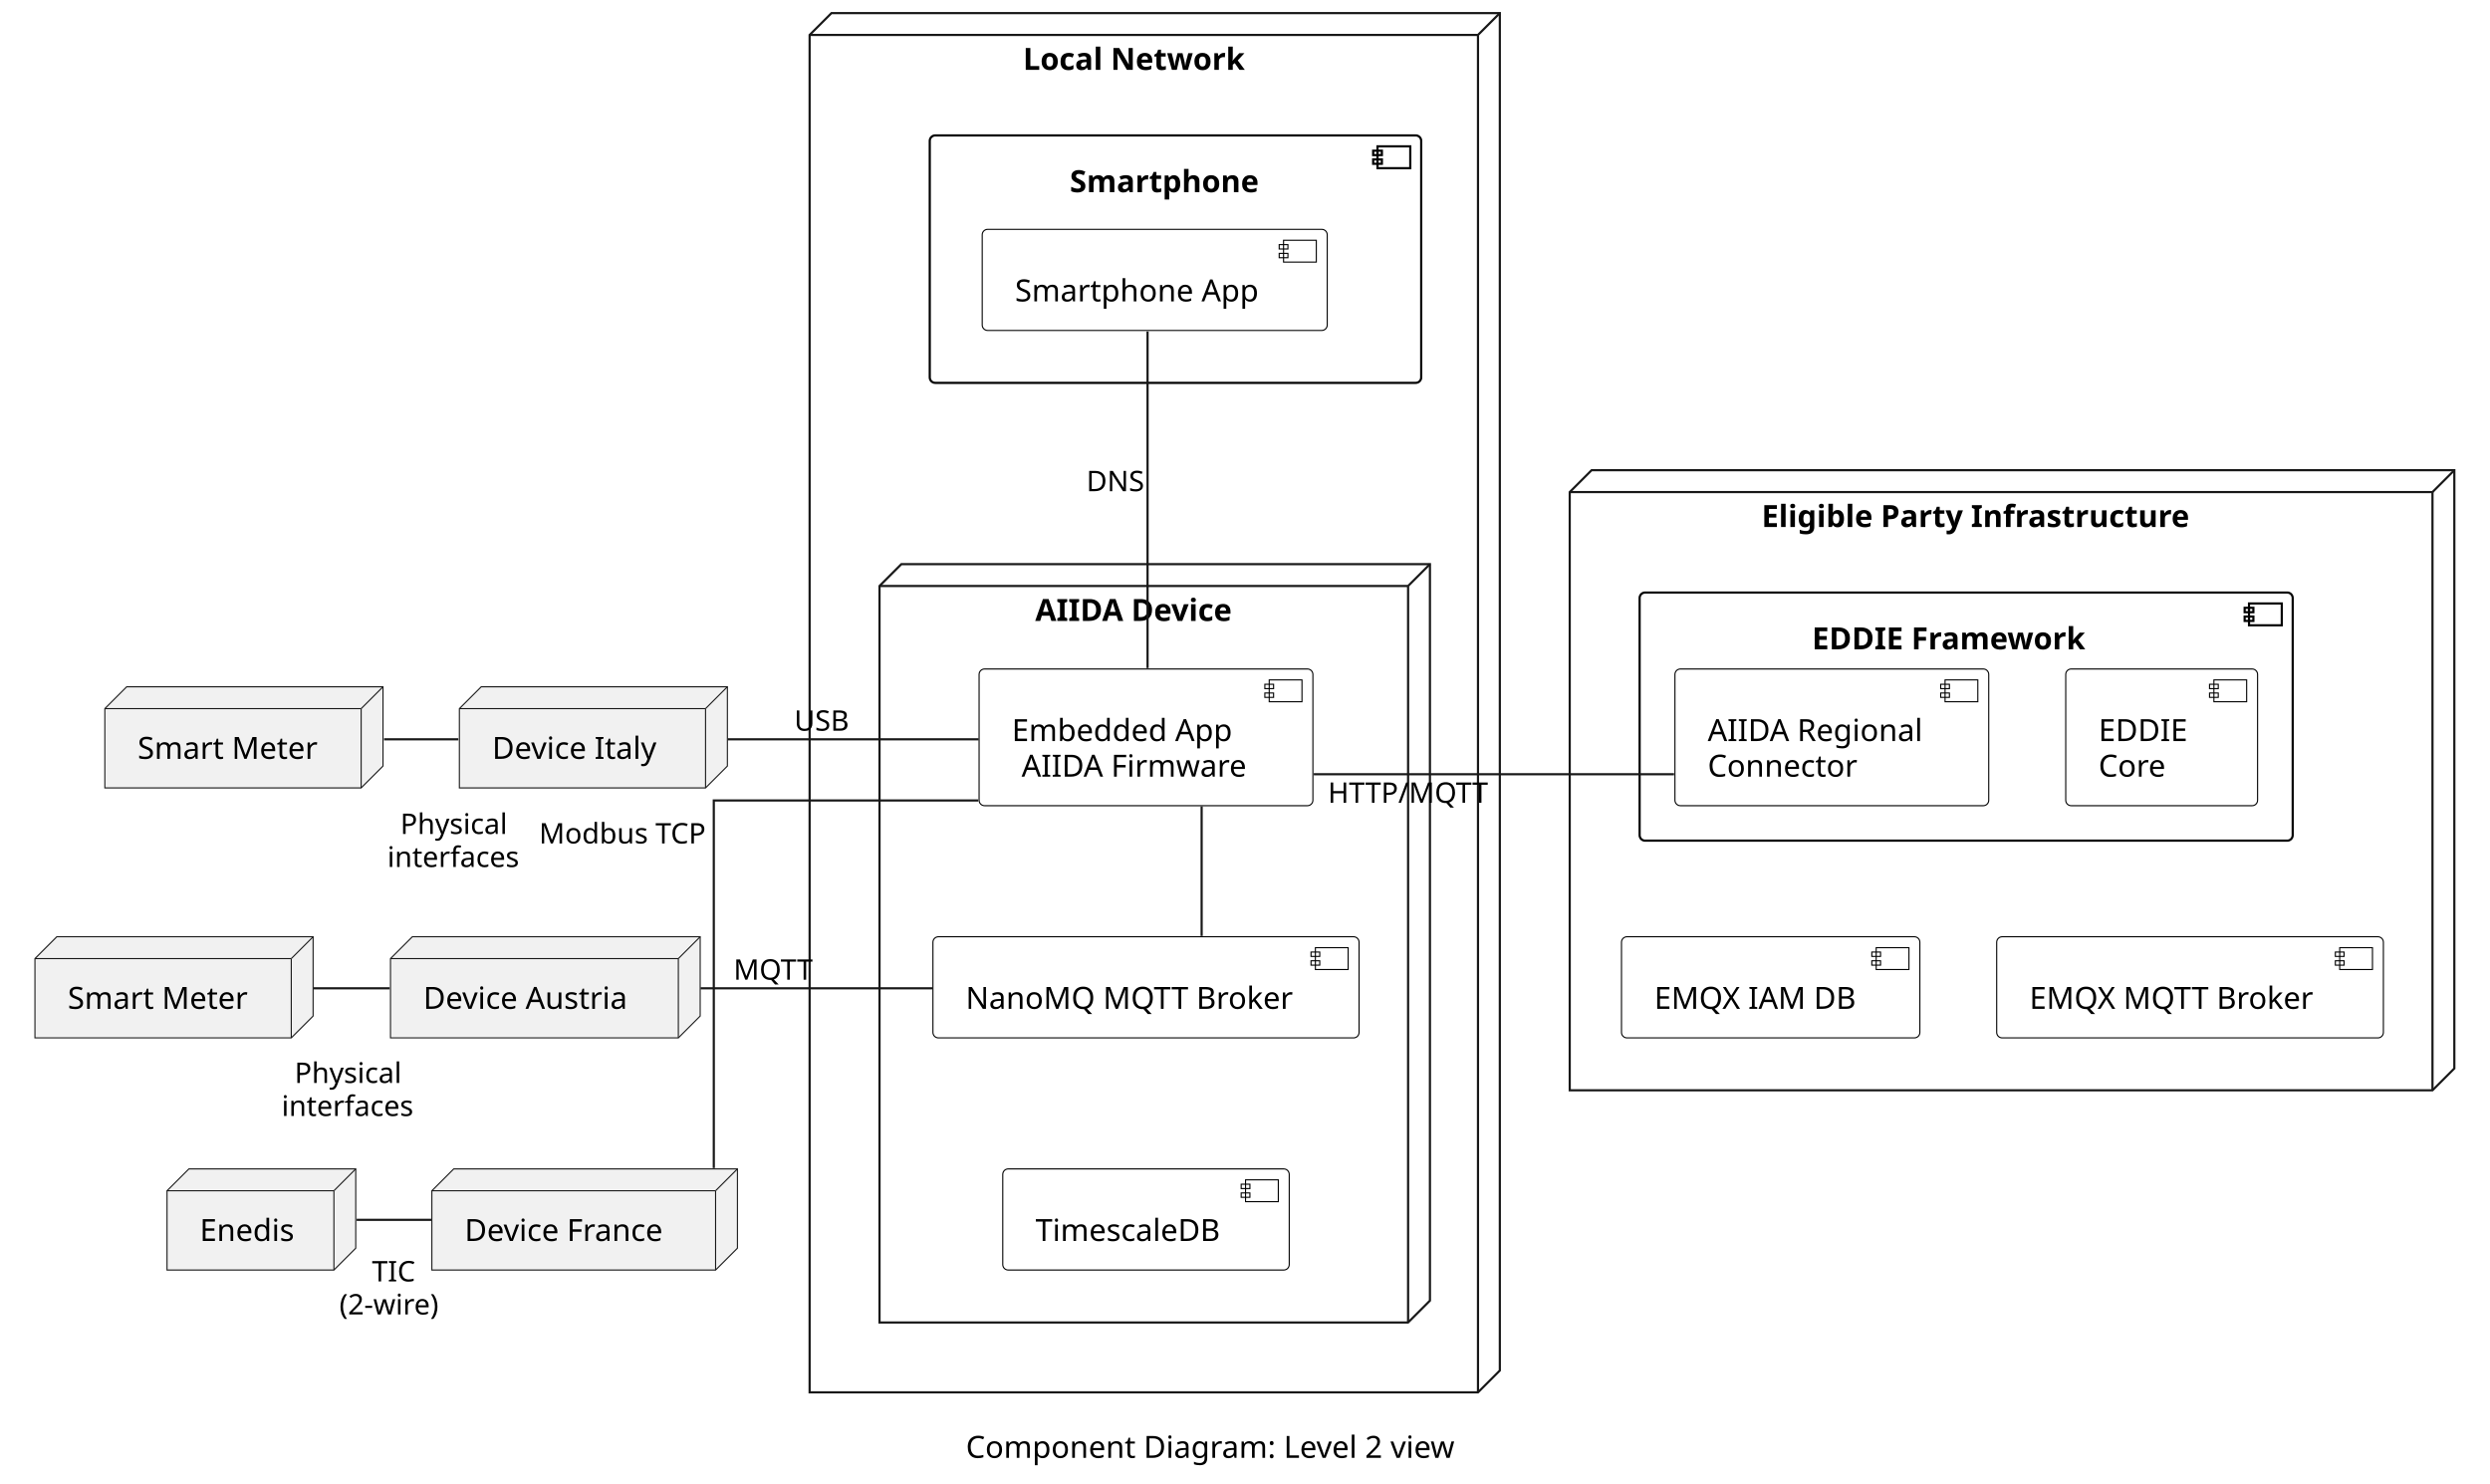
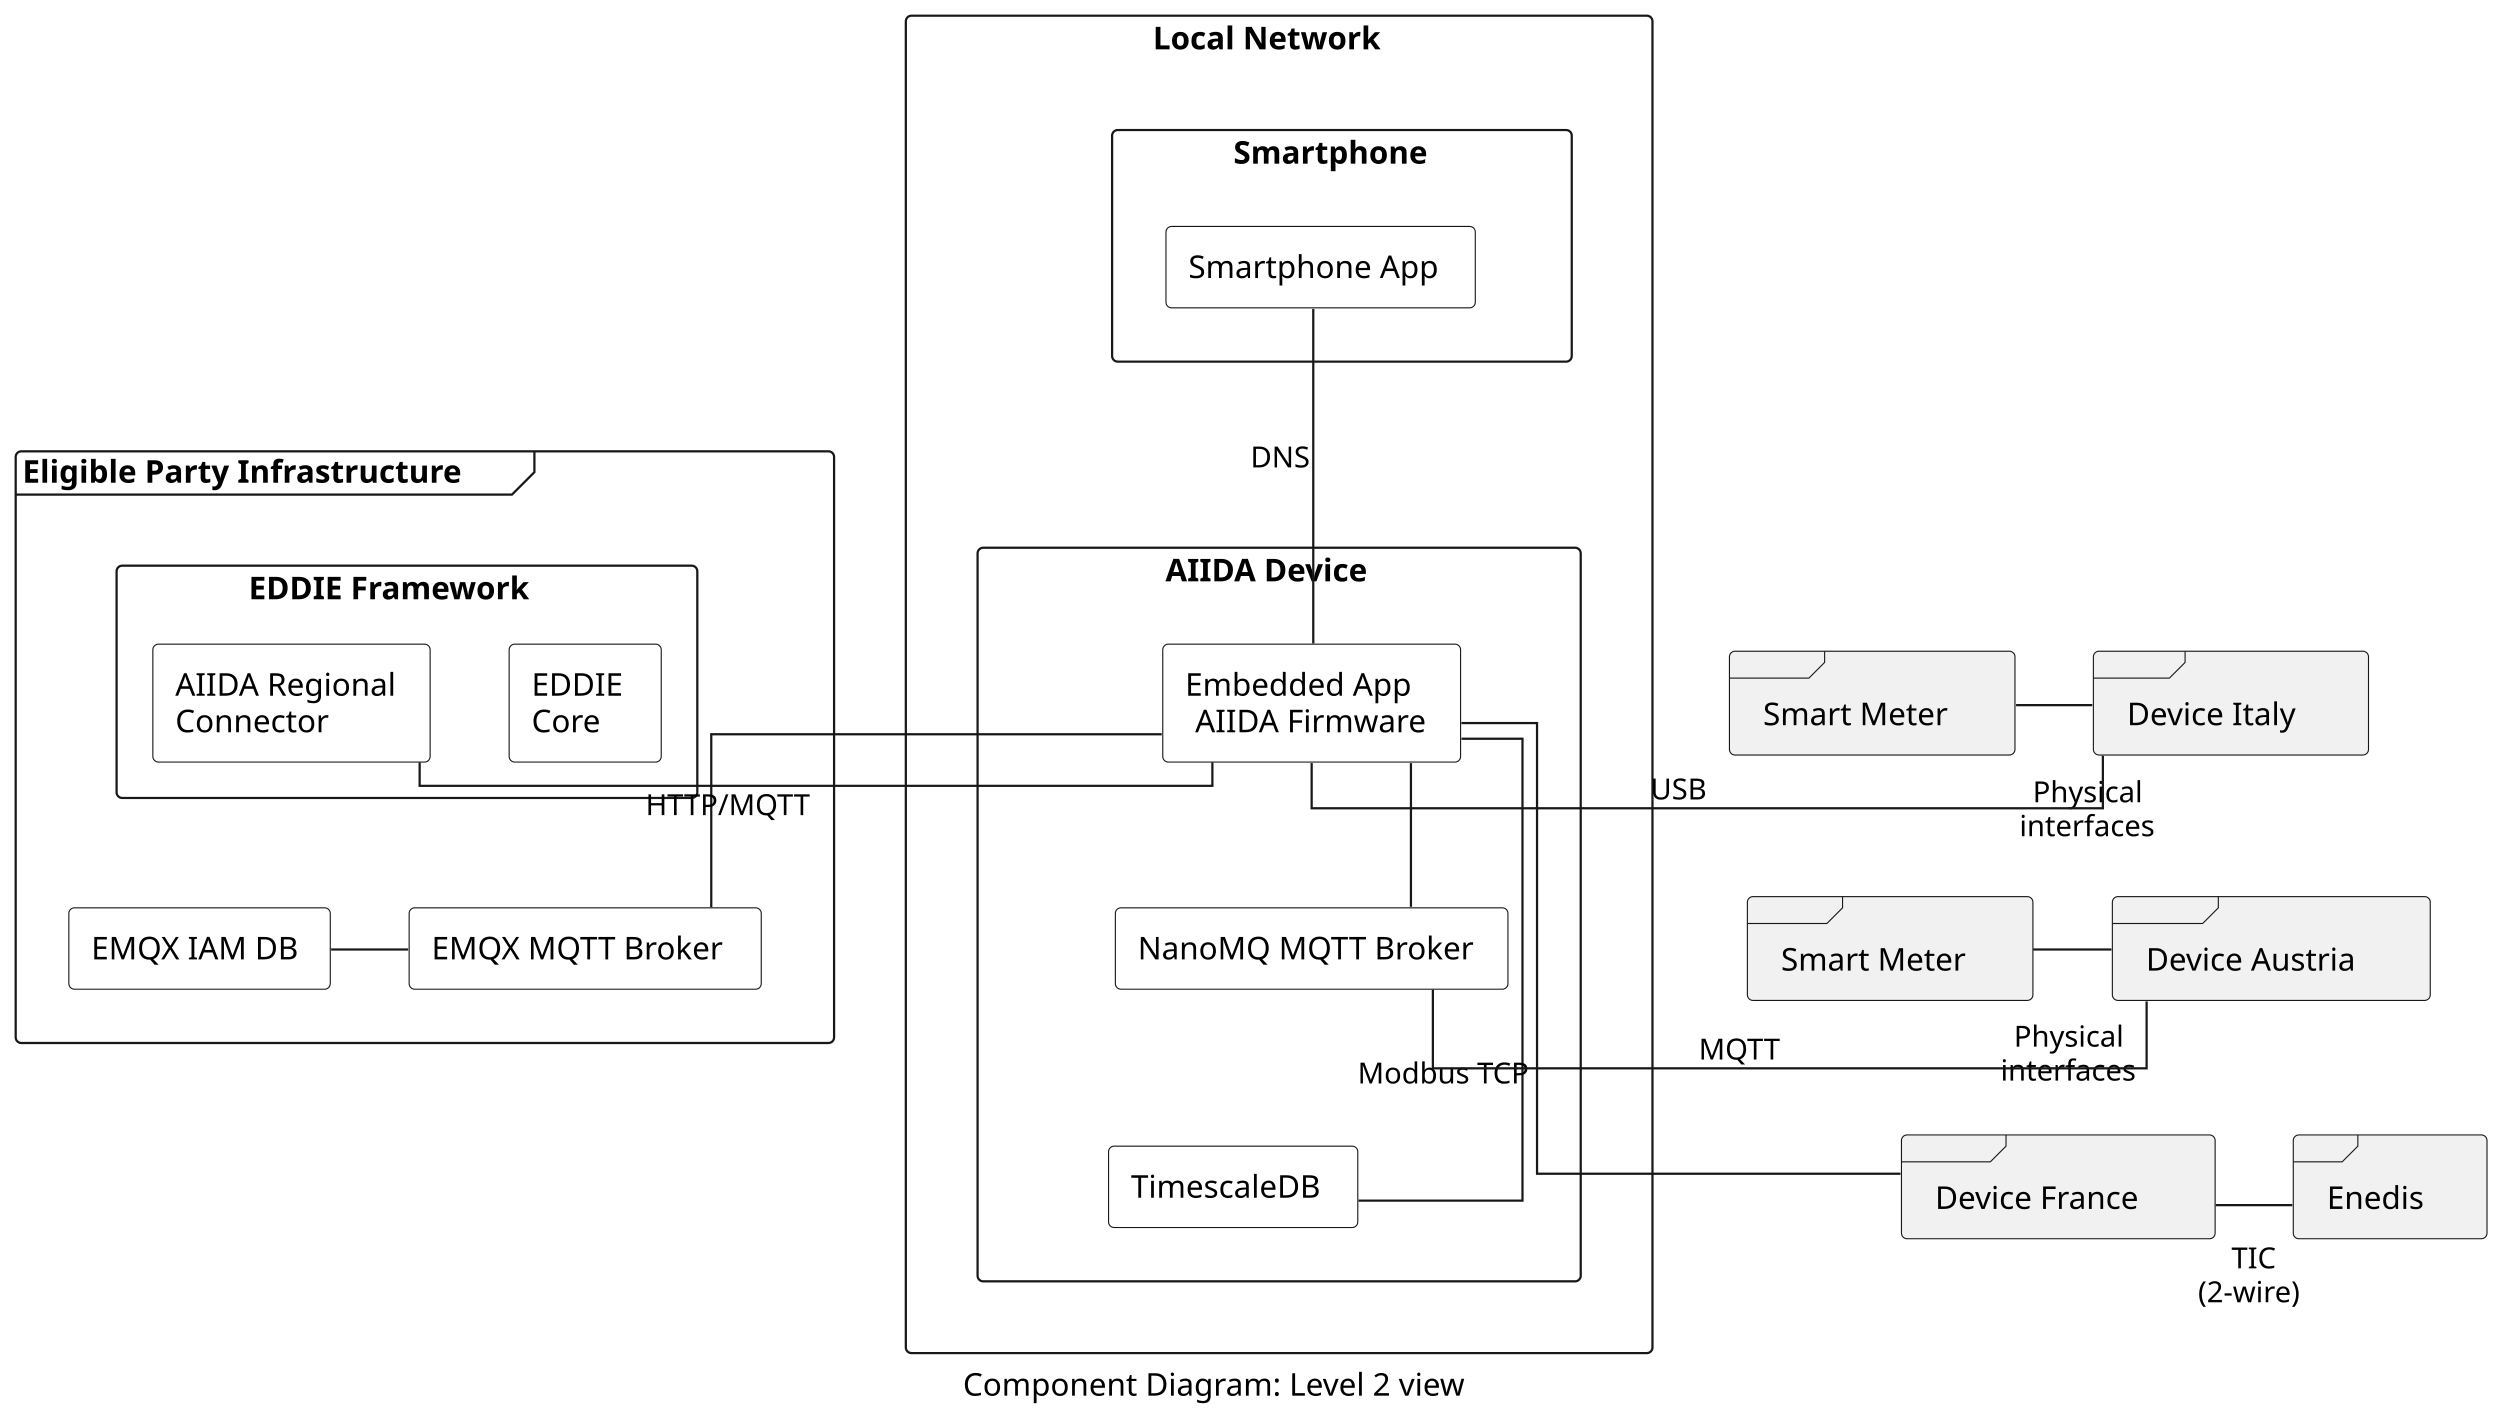
- <svg xmlns="http://www.w3.org/2000/svg" contentStyleType="text/css" height="679px" preserveAspectRatio="none" style="width:1140px;height:679px;background:#FFFFFF;" version="1.1" viewBox="0 0 1140 679" width="1140px" zoomAndPan="magnify">
+ <svg xmlns="http://www.w3.org/2000/svg" contentStyleType="text/css" height="634px" preserveAspectRatio="none" style="width:1115px;height:634px;background:#FFFFFF;" version="1.1" viewBox="0 0 1115 634" width="1115px" zoomAndPan="magnify">
  <defs />
  <g>
    <g id="cluster_epInfra">
-       <polygon fill="none" points="718.67,225.29,728.67,215.29,1123.67,215.29,1123.67,489.18,1113.67,499.18,718.67,499.18,718.67,225.29" style="stroke:#181818;stroke-width:1.0;" />
-       <line style="stroke:#181818;stroke-width:1.0;" x1="1113.67" x2="1123.67" y1="225.29" y2="215.29" />
-       <line style="stroke:#181818;stroke-width:1.0;" x1="718.67" x2="1113.67" y1="225.29" y2="225.29" />
-       <line style="stroke:#181818;stroke-width:1.0;" x1="1113.67" x2="1113.67" y1="225.29" y2="499.18" />
-       <text fill="#000000" font-family="sans-serif" font-size="14" font-weight="bold" lengthAdjust="spacing" textLength="221.348" x="806.496" y="241.285">Eligible Party Infrastructure</text>
+       <rect fill="none" height="263.89" rx="2.5" ry="2.5" style="stroke:#181818;stroke-width:1.0;" width="365" x="7" y="201.29" />
+       <path d="M238.348,201.29 L238.348,210.587 L228.348,220.587 L7,220.587 " fill="none" style="stroke:#181818;stroke-width:1.0;" />
+       <text fill="#000000" font-family="sans-serif" font-size="14" font-weight="bold" lengthAdjust="spacing" textLength="221.348" x="10" y="215.285">Eligible Party Infrastructure</text>
    </g>
    <g id="cluster_EDDIE Framework">
-       <rect fill="none" height="113.6" rx="2.5" ry="2.5" style="stroke:#000000;stroke-width:1.0;" width="299" x="750.67" y="271.29" />
-       <rect fill="none" height="10" style="stroke:#000000;stroke-width:1.0;" width="15" x="1029.67" y="276.29" />
-       <rect fill="none" height="2" style="stroke:#000000;stroke-width:1.0;" width="4" x="1027.67" y="278.29" />
-       <rect fill="none" height="2" style="stroke:#000000;stroke-width:1.0;" width="4" x="1027.67" y="282.29" />
-       <text fill="#000000" font-family="sans-serif" font-size="14" font-weight="bold" lengthAdjust="spacing" textLength="141.217" x="829.562" y="297.285">EDDIE Framework</text>
+       <rect fill="none" height="103.6" rx="2.5" ry="2.5" style="stroke:#181818;stroke-width:1.0;" width="259" x="52" y="252.29" />
+       <text fill="#000000" font-family="sans-serif" font-size="14" font-weight="bold" lengthAdjust="spacing" textLength="141.217" x="110.892" y="267.285">EDDIE Framework</text>
    </g>
    <g id="cluster_Local Network">
-       <polygon fill="none" points="370.67,16,380.67,6,686.67,6,686.67,627.48,676.67,637.48,370.67,637.48,370.67,16" style="stroke:#181818;stroke-width:1.0;" />
-       <line style="stroke:#181818;stroke-width:1.0;" x1="676.67" x2="686.67" y1="16" y2="6" />
-       <line style="stroke:#181818;stroke-width:1.0;" x1="370.67" x2="676.67" y1="16" y2="16" />
-       <line style="stroke:#181818;stroke-width:1.0;" x1="676.67" x2="676.67" y1="16" y2="637.48" />
-       <text fill="#000000" font-family="sans-serif" font-size="14" font-weight="bold" lengthAdjust="spacing" textLength="112.629" x="468.356" y="31.995">Local Network</text>
+       <rect fill="none" height="596.48" rx="2.5" ry="2.5" style="stroke:#181818;stroke-width:1.0;" width="333" x="404" y="7" />
+       <text fill="#000000" font-family="sans-serif" font-size="14" font-weight="bold" lengthAdjust="spacing" textLength="112.629" x="514.186" y="21.995">Local Network</text>
    </g>
    <g id="cluster_smartphone">
-       <rect fill="none" height="113.29" rx="2.5" ry="2.5" style="stroke:#000000;stroke-width:1.0;" width="225" x="425.67" y="62" />
-       <rect fill="none" height="10" style="stroke:#000000;stroke-width:1.0;" width="15" x="630.67" y="67" />
-       <rect fill="none" height="2" style="stroke:#000000;stroke-width:1.0;" width="4" x="628.67" y="69" />
-       <rect fill="none" height="2" style="stroke:#000000;stroke-width:1.0;" width="4" x="628.67" y="73" />
-       <text fill="#000000" font-family="sans-serif" font-size="14" font-weight="bold" lengthAdjust="spacing" textLength="96.783" x="489.778" y="87.995">Smartphone</text>
+       <rect fill="none" height="103.29" rx="2.5" ry="2.5" style="stroke:#181818;stroke-width:1.0;" width="205" x="496" y="58" />
+       <text fill="#000000" font-family="sans-serif" font-size="14" font-weight="bold" lengthAdjust="spacing" textLength="96.783" x="550.108" y="72.995">Smartphone</text>
    </g>
    <g id="cluster_aiida">
-       <polygon fill="none" points="402.67,268.29,412.67,258.29,654.67,258.29,654.67,595.48,644.67,605.48,402.67,605.48,402.67,268.29" style="stroke:#181818;stroke-width:1.0;" />
-       <line style="stroke:#181818;stroke-width:1.0;" x1="644.67" x2="654.67" y1="268.29" y2="258.29" />
-       <line style="stroke:#181818;stroke-width:1.0;" x1="402.67" x2="644.67" y1="268.29" y2="268.29" />
-       <line style="stroke:#181818;stroke-width:1.0;" x1="644.67" x2="644.67" y1="268.29" y2="605.48" />
-       <text fill="#000000" font-family="sans-serif" font-size="14" font-weight="bold" lengthAdjust="spacing" textLength="101.418" x="473.961" y="284.285">AIIDA Device</text>
+       <rect fill="none" height="327.19" rx="2.5" ry="2.5" style="stroke:#181818;stroke-width:1.0;" width="269" x="436" y="244.29" />
+       <text fill="#000000" font-family="sans-serif" font-size="14" font-weight="bold" lengthAdjust="spacing" textLength="101.418" x="519.791" y="259.285">AIIDA Device</text>
+     </g>
+     <g id="elem_broker">
+       <rect fill="none" height="36.297" rx="2.5" ry="2.5" style="stroke:#181818;stroke-width:0.5;" width="157.04" x="182.48" y="404.89" />
+       <text fill="#000000" font-family="sans-serif" font-size="14" lengthAdjust="spacing" textLength="137.04" x="192.48" y="427.885">EMQX MQTT Broker</text>
    </g>
    <g id="elem_emqxiam">
-       <rect fill="none" height="46.297" rx="2.5" ry="2.5" style="stroke:#000000;stroke-width:0.5;" width="136.606" x="742.37" y="428.89" />
-       <rect fill="none" height="10" style="stroke:#000000;stroke-width:0.5;" width="15" x="858.976" y="433.89" />
-       <rect fill="none" height="2" style="stroke:#000000;stroke-width:0.5;" width="4" x="856.976" y="435.89" />
-       <rect fill="none" height="2" style="stroke:#000000;stroke-width:0.5;" width="4" x="856.976" y="439.89" />
-       <text fill="#000000" font-family="sans-serif" font-size="14" lengthAdjust="spacing" textLength="96.606" x="757.37" y="461.885">EMQX IAM DB</text>
-     </g>
-     <g id="elem_broker">
-       <rect fill="none" height="46.297" rx="2.5" ry="2.5" style="stroke:#000000;stroke-width:0.5;" width="177.04" x="914.15" y="428.89" />
-       <rect fill="none" height="10" style="stroke:#000000;stroke-width:0.5;" width="15" x="1071.19" y="433.89" />
-       <rect fill="none" height="2" style="stroke:#000000;stroke-width:0.5;" width="4" x="1069.19" y="435.89" />
-       <rect fill="none" height="2" style="stroke:#000000;stroke-width:0.5;" width="4" x="1069.19" y="439.89" />
-       <text fill="#000000" font-family="sans-serif" font-size="14" lengthAdjust="spacing" textLength="137.04" x="929.15" y="461.885">EMQX MQTT Broker</text>
+       <rect fill="none" height="36.297" rx="2.5" ry="2.5" style="stroke:#181818;stroke-width:0.5;" width="116.606" x="30.7" y="404.89" />
+       <text fill="#000000" font-family="sans-serif" font-size="14" lengthAdjust="spacing" textLength="96.606" x="40.7" y="427.885">EMQX IAM DB</text>
    </g>
    <g id="elem_eddie">
-       <rect fill="none" height="62.594" rx="2.5" ry="2.5" style="stroke:#000000;stroke-width:0.5;" width="87.831" x="945.76" y="306.29" />
-       <rect fill="none" height="10" style="stroke:#000000;stroke-width:0.5;" width="15" x="1013.591" y="311.29" />
-       <rect fill="none" height="2" style="stroke:#000000;stroke-width:0.5;" width="4" x="1011.591" y="313.29" />
-       <rect fill="none" height="2" style="stroke:#000000;stroke-width:0.5;" width="4" x="1011.591" y="317.29" />
-       <text fill="#000000" font-family="sans-serif" font-size="14" lengthAdjust="spacing" textLength="43.381" x="960.76" y="339.285">EDDIE</text>
-       <text fill="#000000" font-family="sans-serif" font-size="14" lengthAdjust="spacing" textLength="32.71" x="960.76" y="355.582">Core</text>
+       <rect fill="none" height="52.594" rx="2.5" ry="2.5" style="stroke:#181818;stroke-width:0.5;" width="67.831" x="227.08" y="287.29" />
+       <text fill="#000000" font-family="sans-serif" font-size="14" lengthAdjust="spacing" textLength="43.381" x="237.08" y="310.285">EDDIE</text>
+       <text fill="#000000" font-family="sans-serif" font-size="14" lengthAdjust="spacing" textLength="32.71" x="237.08" y="326.582">Core</text>
    </g>
    <g id="elem_regcon">
-       <rect fill="none" height="62.594" rx="2.5" ry="2.5" style="stroke:#000000;stroke-width:0.5;" width="143.667" x="766.84" y="306.29" />
-       <rect fill="none" height="10" style="stroke:#000000;stroke-width:0.5;" width="15" x="890.507" y="311.29" />
-       <rect fill="none" height="2" style="stroke:#000000;stroke-width:0.5;" width="4" x="888.507" y="313.29" />
-       <rect fill="none" height="2" style="stroke:#000000;stroke-width:0.5;" width="4" x="888.507" y="317.29" />
-       <text fill="#000000" font-family="sans-serif" font-size="14" lengthAdjust="spacing" textLength="103.667" x="781.84" y="339.285">AIIDA Regional</text>
-       <text fill="#000000" font-family="sans-serif" font-size="14" lengthAdjust="spacing" textLength="72.208" x="781.84" y="355.582">Connector</text>
+       <rect fill="none" height="52.594" rx="2.5" ry="2.5" style="stroke:#181818;stroke-width:0.5;" width="123.667" x="68.17" y="287.29" />
+       <text fill="#000000" font-family="sans-serif" font-size="14" lengthAdjust="spacing" textLength="103.667" x="78.17" y="310.285">AIIDA Regional</text>
+       <text fill="#000000" font-family="sans-serif" font-size="14" lengthAdjust="spacing" textLength="72.208" x="78.17" y="326.582">Connector</text>
    </g>
    <g id="elem_app">
-       <rect fill="none" height="46.297" rx="2.5" ry="2.5" style="stroke:#000000;stroke-width:0.5;" width="157.961" x="449.69" y="105" />
-       <rect fill="none" height="10" style="stroke:#000000;stroke-width:0.5;" width="15" x="587.651" y="110" />
-       <rect fill="none" height="2" style="stroke:#000000;stroke-width:0.5;" width="4" x="585.651" y="112" />
-       <rect fill="none" height="2" style="stroke:#000000;stroke-width:0.5;" width="4" x="585.651" y="116" />
-       <text fill="#000000" font-family="sans-serif" font-size="14" lengthAdjust="spacing" textLength="117.961" x="464.69" y="137.995">Smartphone App</text>
+       <rect fill="none" height="36.297" rx="2.5" ry="2.5" style="stroke:#181818;stroke-width:0.5;" width="137.961" x="520.02" y="101" />
+       <text fill="#000000" font-family="sans-serif" font-size="14" lengthAdjust="spacing" textLength="117.961" x="530.02" y="123.995">Smartphone App</text>
    </g>
    <g id="elem_embapp">
-       <rect fill="none" height="62.594" rx="2.5" ry="2.5" style="stroke:#000000;stroke-width:0.5;" width="152.827" x="448.26" y="306.29" />
-       <rect fill="none" height="10" style="stroke:#000000;stroke-width:0.5;" width="15" x="581.087" y="311.29" />
-       <rect fill="none" height="2" style="stroke:#000000;stroke-width:0.5;" width="4" x="579.087" y="313.29" />
-       <rect fill="none" height="2" style="stroke:#000000;stroke-width:0.5;" width="4" x="579.087" y="317.29" />
-       <text fill="#000000" font-family="sans-serif" font-size="14" lengthAdjust="spacing" textLength="107.058" x="463.26" y="339.285">Embedded App</text>
-       <text fill="#000000" font-family="sans-serif" font-size="14" lengthAdjust="spacing" textLength="108.377" x="467.71" y="355.582">AIIDA Firmware</text>
+       <rect fill="none" height="52.594" rx="2.5" ry="2.5" style="stroke:#181818;stroke-width:0.5;" width="132.827" x="518.59" y="287.29" />
+       <text fill="#000000" font-family="sans-serif" font-size="14" lengthAdjust="spacing" textLength="107.058" x="528.59" y="310.285">Embedded App</text>
+       <text fill="#000000" font-family="sans-serif" font-size="14" lengthAdjust="spacing" textLength="108.377" x="533.04" y="326.582">AIIDA Firmware</text>
    </g>
    <g id="elem_nano">
-       <rect fill="none" height="46.297" rx="2.5" ry="2.5" style="stroke:#000000;stroke-width:0.5;" width="195.094" x="427.13" y="428.89" />
-       <rect fill="none" height="10" style="stroke:#000000;stroke-width:0.5;" width="15" x="602.224" y="433.89" />
-       <rect fill="none" height="2" style="stroke:#000000;stroke-width:0.5;" width="4" x="600.224" y="435.89" />
-       <rect fill="none" height="2" style="stroke:#000000;stroke-width:0.5;" width="4" x="600.224" y="439.89" />
-       <text fill="#000000" font-family="sans-serif" font-size="14" lengthAdjust="spacing" textLength="155.094" x="442.13" y="461.885">NanoMQ MQTT Broker</text>
+       <rect fill="none" height="36.297" rx="2.5" ry="2.5" style="stroke:#181818;stroke-width:0.5;" width="175.094" x="497.45" y="404.89" />
+       <text fill="#000000" font-family="sans-serif" font-size="14" lengthAdjust="spacing" textLength="155.094" x="507.45" y="427.885">NanoMQ MQTT Broker</text>
    </g>
    <g id="elem_db">
-       <rect fill="none" height="46.297" rx="2.5" ry="2.5" style="stroke:#000000;stroke-width:0.5;" width="131.15" x="459.1" y="535.18" />
-       <rect fill="none" height="10" style="stroke:#000000;stroke-width:0.5;" width="15" x="570.25" y="540.18" />
-       <rect fill="none" height="2" style="stroke:#000000;stroke-width:0.5;" width="4" x="568.25" y="542.18" />
-       <rect fill="none" height="2" style="stroke:#000000;stroke-width:0.5;" width="4" x="568.25" y="546.18" />
-       <text fill="#000000" font-family="sans-serif" font-size="14" lengthAdjust="spacing" textLength="91.15" x="474.1" y="568.175">TimescaleDB</text>
+       <rect fill="none" height="36.297" rx="2.5" ry="2.5" style="stroke:#181818;stroke-width:0.5;" width="111.15" x="494.42" y="511.18" />
+       <text fill="#000000" font-family="sans-serif" font-size="14" lengthAdjust="spacing" textLength="91.15" x="504.42" y="534.175">TimescaleDB</text>
    </g>
    <g id="elem_device1">
-       <polygon fill="#F1F1F1" points="210.32,324.44,220.32,314.44,333.021,314.44,333.021,350.737,323.021,360.737,210.32,360.737,210.32,324.44" style="stroke:#181818;stroke-width:0.5;" />
-       <line style="stroke:#181818;stroke-width:0.5;" x1="323.021" x2="333.021" y1="324.44" y2="314.44" />
-       <line style="stroke:#181818;stroke-width:0.5;" x1="210.32" x2="323.021" y1="324.44" y2="324.44" />
-       <line style="stroke:#181818;stroke-width:0.5;" x1="323.021" x2="323.021" y1="324.44" y2="360.737" />
-       <text fill="#000000" font-family="sans-serif" font-size="14" lengthAdjust="spacing" textLength="82.701" x="225.32" y="347.435">Device Italy</text>
+       <rect fill="#F1F1F1" height="46.297" rx="2.5" ry="2.5" style="stroke:#181818;stroke-width:0.5;" width="122.701" x="933.65" y="290.44" />
+       <path d="M974.55,290.44 L974.55,295.44 L967.55,302.44 L933.65,302.44 " fill="none" style="stroke:#181818;stroke-width:0.5;" />
+       <text fill="#000000" font-family="sans-serif" font-size="14" lengthAdjust="spacing" textLength="82.701" x="948.65" y="323.435">Device Italy</text>
    </g>
    <g id="elem_device2">
-       <polygon fill="#F1F1F1" points="178.78,438.89,188.78,428.89,320.567,428.89,320.567,465.187,310.567,475.187,178.78,475.187,178.78,438.89" style="stroke:#181818;stroke-width:0.5;" />
-       <line style="stroke:#181818;stroke-width:0.5;" x1="310.567" x2="320.567" y1="438.89" y2="428.89" />
-       <line style="stroke:#181818;stroke-width:0.5;" x1="178.78" x2="310.567" y1="438.89" y2="438.89" />
-       <line style="stroke:#181818;stroke-width:0.5;" x1="310.567" x2="310.567" y1="438.89" y2="475.187" />
-       <text fill="#000000" font-family="sans-serif" font-size="14" lengthAdjust="spacing" textLength="101.787" x="193.78" y="461.885">Device Austria</text>
+       <rect fill="#F1F1F1" height="46.297" rx="2.5" ry="2.5" style="stroke:#181818;stroke-width:0.5;" width="141.787" x="942.11" y="399.89" />
+       <path d="M989.372,399.89 L989.372,404.89 L982.372,411.89 L942.11,411.89 " fill="none" style="stroke:#181818;stroke-width:0.5;" />
+       <text fill="#000000" font-family="sans-serif" font-size="14" lengthAdjust="spacing" textLength="101.787" x="957.11" y="432.885">Device Austria</text>
    </g>
    <g id="elem_device3">
-       <polygon fill="#F1F1F1" points="197.72,545.18,207.72,535.18,337.62,535.18,337.62,571.477,327.62,581.477,197.72,581.477,197.72,545.18" style="stroke:#181818;stroke-width:0.5;" />
-       <line style="stroke:#181818;stroke-width:0.5;" x1="327.62" x2="337.62" y1="545.18" y2="535.18" />
-       <line style="stroke:#181818;stroke-width:0.5;" x1="197.72" x2="327.62" y1="545.18" y2="545.18" />
-       <line style="stroke:#181818;stroke-width:0.5;" x1="327.62" x2="327.62" y1="545.18" y2="581.477" />
-       <text fill="#000000" font-family="sans-serif" font-size="14" lengthAdjust="spacing" textLength="99.9" x="212.72" y="568.175">Device France</text>
+       <rect fill="#F1F1F1" height="46.297" rx="2.5" ry="2.5" style="stroke:#181818;stroke-width:0.5;" width="139.9" x="848.05" y="506.18" />
+       <path d="M894.683,506.18 L894.683,511.18 L887.683,518.18 L848.05,518.18 " fill="none" style="stroke:#181818;stroke-width:0.5;" />
+       <text fill="#000000" font-family="sans-serif" font-size="14" lengthAdjust="spacing" textLength="99.9" x="863.05" y="539.175">Device France</text>
    </g>
    <g id="elem_smartmeter1">
-       <polygon fill="#F1F1F1" points="48,324.44,58,314.44,175.35,314.44,175.35,350.737,165.35,360.737,48,360.737,48,324.44" style="stroke:#181818;stroke-width:0.5;" />
-       <line style="stroke:#181818;stroke-width:0.5;" x1="165.35" x2="175.35" y1="324.44" y2="314.44" />
-       <line style="stroke:#181818;stroke-width:0.5;" x1="48" x2="165.35" y1="324.44" y2="324.44" />
-       <line style="stroke:#181818;stroke-width:0.5;" x1="165.35" x2="165.35" y1="324.44" y2="360.737" />
-       <text fill="#000000" font-family="sans-serif" font-size="14" lengthAdjust="spacing" textLength="87.35" x="63" y="347.435">Smart Meter</text>
+       <rect fill="#F1F1F1" height="46.297" rx="2.5" ry="2.5" style="stroke:#181818;stroke-width:0.5;" width="127.35" x="771.33" y="290.44" />
+       <path d="M813.78,290.44 L813.78,295.44 L806.78,302.44 L771.33,302.44 " fill="none" style="stroke:#181818;stroke-width:0.5;" />
+       <text fill="#000000" font-family="sans-serif" font-size="14" lengthAdjust="spacing" textLength="87.35" x="786.33" y="323.435">Smart Meter</text>
    </g>
    <g id="elem_enedis">
-       <polygon fill="#F1F1F1" points="76.47,545.18,86.47,535.18,162.872,535.18,162.872,571.477,152.872,581.477,76.47,581.477,76.47,545.18" style="stroke:#181818;stroke-width:0.5;" />
-       <line style="stroke:#181818;stroke-width:0.5;" x1="152.872" x2="162.872" y1="545.18" y2="535.18" />
-       <line style="stroke:#181818;stroke-width:0.5;" x1="76.47" x2="152.872" y1="545.18" y2="545.18" />
-       <line style="stroke:#181818;stroke-width:0.5;" x1="152.872" x2="152.872" y1="545.18" y2="581.477" />
-       <text fill="#000000" font-family="sans-serif" font-size="14" lengthAdjust="spacing" textLength="46.402" x="91.47" y="568.175">Enedis</text>
+       <rect fill="#F1F1F1" height="46.297" rx="2.5" ry="2.5" style="stroke:#181818;stroke-width:0.5;" width="86.402" x="1022.8" y="506.18" />
+       <path d="M1051.601,506.18 L1051.601,511.18 L1044.601,518.18 L1022.8,518.18 " fill="none" style="stroke:#181818;stroke-width:0.5;" />
+       <text fill="#000000" font-family="sans-serif" font-size="14" lengthAdjust="spacing" textLength="46.402" x="1037.8" y="539.175">Enedis</text>
    </g>
    <g id="elem_smartmeter2">
-       <polygon fill="#F1F1F1" points="16,438.89,26,428.89,143.35,428.89,143.35,465.187,133.35,475.187,16,475.187,16,438.89" style="stroke:#181818;stroke-width:0.5;" />
-       <line style="stroke:#181818;stroke-width:0.5;" x1="133.35" x2="143.35" y1="438.89" y2="428.89" />
-       <line style="stroke:#181818;stroke-width:0.5;" x1="16" x2="133.35" y1="438.89" y2="438.89" />
-       <line style="stroke:#181818;stroke-width:0.5;" x1="133.35" x2="133.35" y1="438.89" y2="475.187" />
-       <text fill="#000000" font-family="sans-serif" font-size="14" lengthAdjust="spacing" textLength="87.35" x="31" y="461.885">Smart Meter</text>
+       <rect fill="#F1F1F1" height="46.297" rx="2.5" ry="2.5" style="stroke:#181818;stroke-width:0.5;" width="127.35" x="779.33" y="399.89" />
+       <path d="M821.78,399.89 L821.78,404.89 L814.78,411.89 L779.33,411.89 " fill="none" style="stroke:#181818;stroke-width:0.5;" />
+       <text fill="#000000" font-family="sans-serif" font-size="14" lengthAdjust="spacing" textLength="87.35" x="794.33" y="432.885">Smart Meter</text>
+     </g>
+     <g id="link_broker_emqxiam">
+       <path d="M182.05,423.48 C170.48,423.48 158.74,423.48 147.67,423.48 " fill="none" id="broker-emqxiam" style="stroke:#181818;stroke-width:1.0;" />
    </g>
    <g id="link_embapp_nano">
-       <path d="M550.15,369.17 C550.15,387.96 550.15,411.4 550.15,428.55 " fill="none" id="embapp-nano-1" style="stroke:#181818;stroke-width:1.0;" />
+       <path d="M629.28,340.36 C629.28,360.23 629.28,386.83 629.28,404.42 " fill="none" id="embapp-nano-1" style="stroke:#181818;stroke-width:1.0;" />
    </g>
    <g id="link_app_embapp">
-       <path d="M525.39,151.76 C525.39,189.53 525.39,263.55 525.39,305.88 " fill="none" id="app-embapp" style="stroke:#181818;stroke-width:1.0;" />
-       <text fill="#000000" font-family="sans-serif" font-size="13" lengthAdjust="spacing" textLength="27.987" x="497.39" y="224.887">DNS</text>
+       <path d="M585.72,137.79 C585.72,172.48 585.72,247.06 585.72,287.02 " fill="none" id="app-embapp" style="stroke:#181818;stroke-width:1.0;" />
+       <text fill="#000000" font-family="sans-serif" font-size="13" lengthAdjust="spacing" textLength="27.987" x="557.72" y="208.467">DNS</text>
+     </g>
+     <g id="link_embapp_db">
+       <path d="M651.83,329.48 C667.15,329.48 679.03,329.48 679.03,329.48 C679.03,329.48 679.03,535.48 679.03,535.48 C679.03,535.48 640.72,535.48 605.84,535.48 " fill="none" id="embapp-db" style="stroke:#181818;stroke-width:1.0;" />
+     </g>
+     <g id="link_broker_embapp">
+       <path d="M317.22,404.61 C317.22,376.84 317.22,327.48 317.22,327.48 C317.22,327.48 438.8,327.48 518.12,327.48 " fill="none" id="broker-embapp" style="stroke:#181818;stroke-width:1.0;" />
    </g>
    <g id="link_smartmeter1_device1">
-       <path d="M175.83,338.48 C187.05,338.48 198.69,338.48 209.85,338.48 " fill="none" id="smartmeter1-device1" style="stroke:#181818;stroke-width:1.0;" />
-       <text fill="#000000" font-family="sans-serif" font-size="13" lengthAdjust="spacing" textLength="4.132" x="207.65" y="351.547"> </text>
-       <text fill="#000000" font-family="sans-serif" font-size="13" lengthAdjust="spacing" textLength="4.132" x="207.65" y="366.68"> </text>
-       <text fill="#000000" font-family="sans-serif" font-size="13" lengthAdjust="spacing" textLength="52.882" x="183.275" y="381.812">Physical</text>
-       <text fill="#000000" font-family="sans-serif" font-size="13" lengthAdjust="spacing" textLength="64.752" x="177.34" y="396.945">interfaces</text>
+       <path d="M899.16,314.48 C910.37,314.48 922.02,314.48 933.17,314.48 " fill="none" id="smartmeter1-device1" style="stroke:#181818;stroke-width:1.0;" />
+       <text fill="#000000" font-family="sans-serif" font-size="13" lengthAdjust="spacing" textLength="4.132" x="930.97" y="327.547"> </text>
+       <text fill="#000000" font-family="sans-serif" font-size="13" lengthAdjust="spacing" textLength="4.132" x="930.97" y="342.68"> </text>
+       <text fill="#000000" font-family="sans-serif" font-size="13" lengthAdjust="spacing" textLength="52.882" x="906.595" y="357.812">Physical</text>
+       <text fill="#000000" font-family="sans-serif" font-size="13" lengthAdjust="spacing" textLength="64.752" x="900.66" y="372.945">interfaces</text>
    </g>
    <g id="link_smartmeter2_device2">
-       <path d="M143.46,452.48 C154.86,452.48 166.8,452.48 178.4,452.48 " fill="none" id="smartmeter2-device2" style="stroke:#181818;stroke-width:1.0;" />
-       <text fill="#000000" font-family="sans-serif" font-size="13" lengthAdjust="spacing" textLength="4.132" x="159.24" y="465.547"> </text>
-       <text fill="#000000" font-family="sans-serif" font-size="13" lengthAdjust="spacing" textLength="4.132" x="159.24" y="480.68"> </text>
-       <text fill="#000000" font-family="sans-serif" font-size="13" lengthAdjust="spacing" textLength="52.882" x="134.865" y="495.812">Physical</text>
-       <text fill="#000000" font-family="sans-serif" font-size="13" lengthAdjust="spacing" textLength="64.752" x="128.93" y="510.945">interfaces</text>
+       <path d="M906.79,423.48 C918.19,423.48 930.13,423.48 941.72,423.48 " fill="none" id="smartmeter2-device2" style="stroke:#181818;stroke-width:1.0;" />
+       <text fill="#000000" font-family="sans-serif" font-size="13" lengthAdjust="spacing" textLength="4.132" x="922.56" y="436.547"> </text>
+       <text fill="#000000" font-family="sans-serif" font-size="13" lengthAdjust="spacing" textLength="4.132" x="922.56" y="451.68"> </text>
+       <text fill="#000000" font-family="sans-serif" font-size="13" lengthAdjust="spacing" textLength="52.882" x="898.185" y="466.812">Physical</text>
+       <text fill="#000000" font-family="sans-serif" font-size="13" lengthAdjust="spacing" textLength="64.752" x="892.25" y="481.945">interfaces</text>
    </g>
    <g id="link_enedis_device3">
-       <path d="M163.28,558.48 C174.02,558.48 185.8,558.48 197.45,558.48 " fill="none" id="enedis-device3" style="stroke:#181818;stroke-width:1.0;" />
-       <text fill="#000000" font-family="sans-serif" font-size="13" lengthAdjust="spacing" textLength="4.132" x="178.65" y="571.547"> </text>
-       <text fill="#000000" font-family="sans-serif" font-size="13" lengthAdjust="spacing" textLength="20.852" x="170.29" y="586.68">TIC</text>
-       <text fill="#000000" font-family="sans-serif" font-size="13" lengthAdjust="spacing" textLength="50.692" x="155.37" y="601.812">(2-wire)</text>
+       <path d="M1022.4,537.48 C1011.65,537.48 999.87,537.48 988.22,537.48 " fill="none" id="enedis-device3" style="stroke:#181818;stroke-width:1.0;" />
+       <text fill="#000000" font-family="sans-serif" font-size="13" lengthAdjust="spacing" textLength="4.132" x="1003.59" y="550.547"> </text>
+       <text fill="#000000" font-family="sans-serif" font-size="13" lengthAdjust="spacing" textLength="20.852" x="995.23" y="565.68">TIC</text>
+       <text fill="#000000" font-family="sans-serif" font-size="13" lengthAdjust="spacing" textLength="50.692" x="980.31" y="580.812">(2-wire)</text>
    </g>
    <g id="link_embapp_regcon">
-       <path d="M601.49,354.48 C651.78,354.48 717.08,354.48 766.43,354.48 " fill="none" id="embapp-regcon" style="stroke:#181818;stroke-width:1.0;" />
-       <text fill="#000000" font-family="sans-serif" font-size="13" lengthAdjust="spacing" textLength="75.207" x="607.96" y="367.547">HTTP/MQTT</text>
+       <path d="M540.72,340.01 C540.72,345.92 540.72,350.48 540.72,350.48 C540.72,350.48 187.16,350.48 187.16,350.48 C187.16,350.48 187.16,345.92 187.16,340.01 " fill="none" id="embapp-regcon" style="stroke:#181818;stroke-width:1.0;" />
+       <text fill="#000000" font-family="sans-serif" font-size="13" lengthAdjust="spacing" textLength="75.207" x="287.94" y="363.547">HTTP/MQTT</text>
    </g>
    <g id="link_embapp_device1">
-       <path d="M448.08,338.48 C411.28,338.48 367.78,338.48 333.18,338.48 " fill="none" id="embapp-device1" style="stroke:#181818;stroke-width:1.0;" />
-       <text fill="#000000" font-family="sans-serif" font-size="13" lengthAdjust="spacing" textLength="26.686" x="363.63" y="334.547">USB</text>
+       <path d="M585,340.32 C585,350.85 585,360.48 585,360.48 C585,360.48 937.88,360.48 937.88,360.48 C937.88,360.48 937.88,348.76 937.88,337.03 " fill="none" id="embapp-device1" style="stroke:#181818;stroke-width:1.0;" />
+       <text fill="#000000" font-family="sans-serif" font-size="13" lengthAdjust="spacing" textLength="26.686" x="736.08" y="356.547">USB</text>
    </g>
    <g id="link_embapp_device3">
-       <path d="M447.89,366.48 C392.26,366.48 326.8,366.48 326.8,366.48 C326.8,366.48 326.8,483.58 326.8,534.81 " fill="none" id="embapp-device3" style="stroke:#181818;stroke-width:1.0;" />
-       <text fill="#000000" font-family="sans-serif" font-size="13" lengthAdjust="spacing" textLength="79.676" x="246.8" y="386.167">Modbus TCP</text>
+       <path d="M651.77,322.48 C670.33,322.48 685.52,322.48 685.52,322.48 C685.52,322.48 685.52,523.48 685.52,523.48 C685.52,523.48 779.19,523.48 847.62,523.48 " fill="none" id="embapp-device3" style="stroke:#181818;stroke-width:1.0;" />
+       <text fill="#000000" font-family="sans-serif" font-size="13" lengthAdjust="spacing" textLength="79.676" x="605.52" y="483.227">Modbus TCP</text>
    </g>
    <g id="link_nano_device2">
-       <path d="M426.95,452.48 C391.9,452.48 353.09,452.48 320.73,452.48 " fill="none" id="nano-device2" style="stroke:#181818;stroke-width:1.0;" />
-       <text fill="#000000" font-family="sans-serif" font-size="13" lengthAdjust="spacing" textLength="37.331" x="335.84" y="448.547">MQTT</text>
+       <path d="M639.06,441.43 C639.06,456.89 639.06,476.48 639.06,476.48 C639.06,476.48 957.39,476.48 957.39,476.48 C957.39,476.48 957.39,460.95 957.39,446.63 " fill="none" id="nano-device2" style="stroke:#181818;stroke-width:1.0;" />
+       <text fill="#000000" font-family="sans-serif" font-size="13" lengthAdjust="spacing" textLength="37.331" x="757.62" y="472.547">MQTT</text>
    </g>
-     <text fill="#000000" font-family="sans-serif" font-size="14" lengthAdjust="spacing" textLength="242.252" x="442.209" y="667.475">Component Diagram: Level 2 view</text>
+     <text fill="#000000" font-family="sans-serif" font-size="14" lengthAdjust="spacing" textLength="242.252" x="429.475" y="622.475">Component Diagram: Level 2 view</text>
  </g>
</svg>
